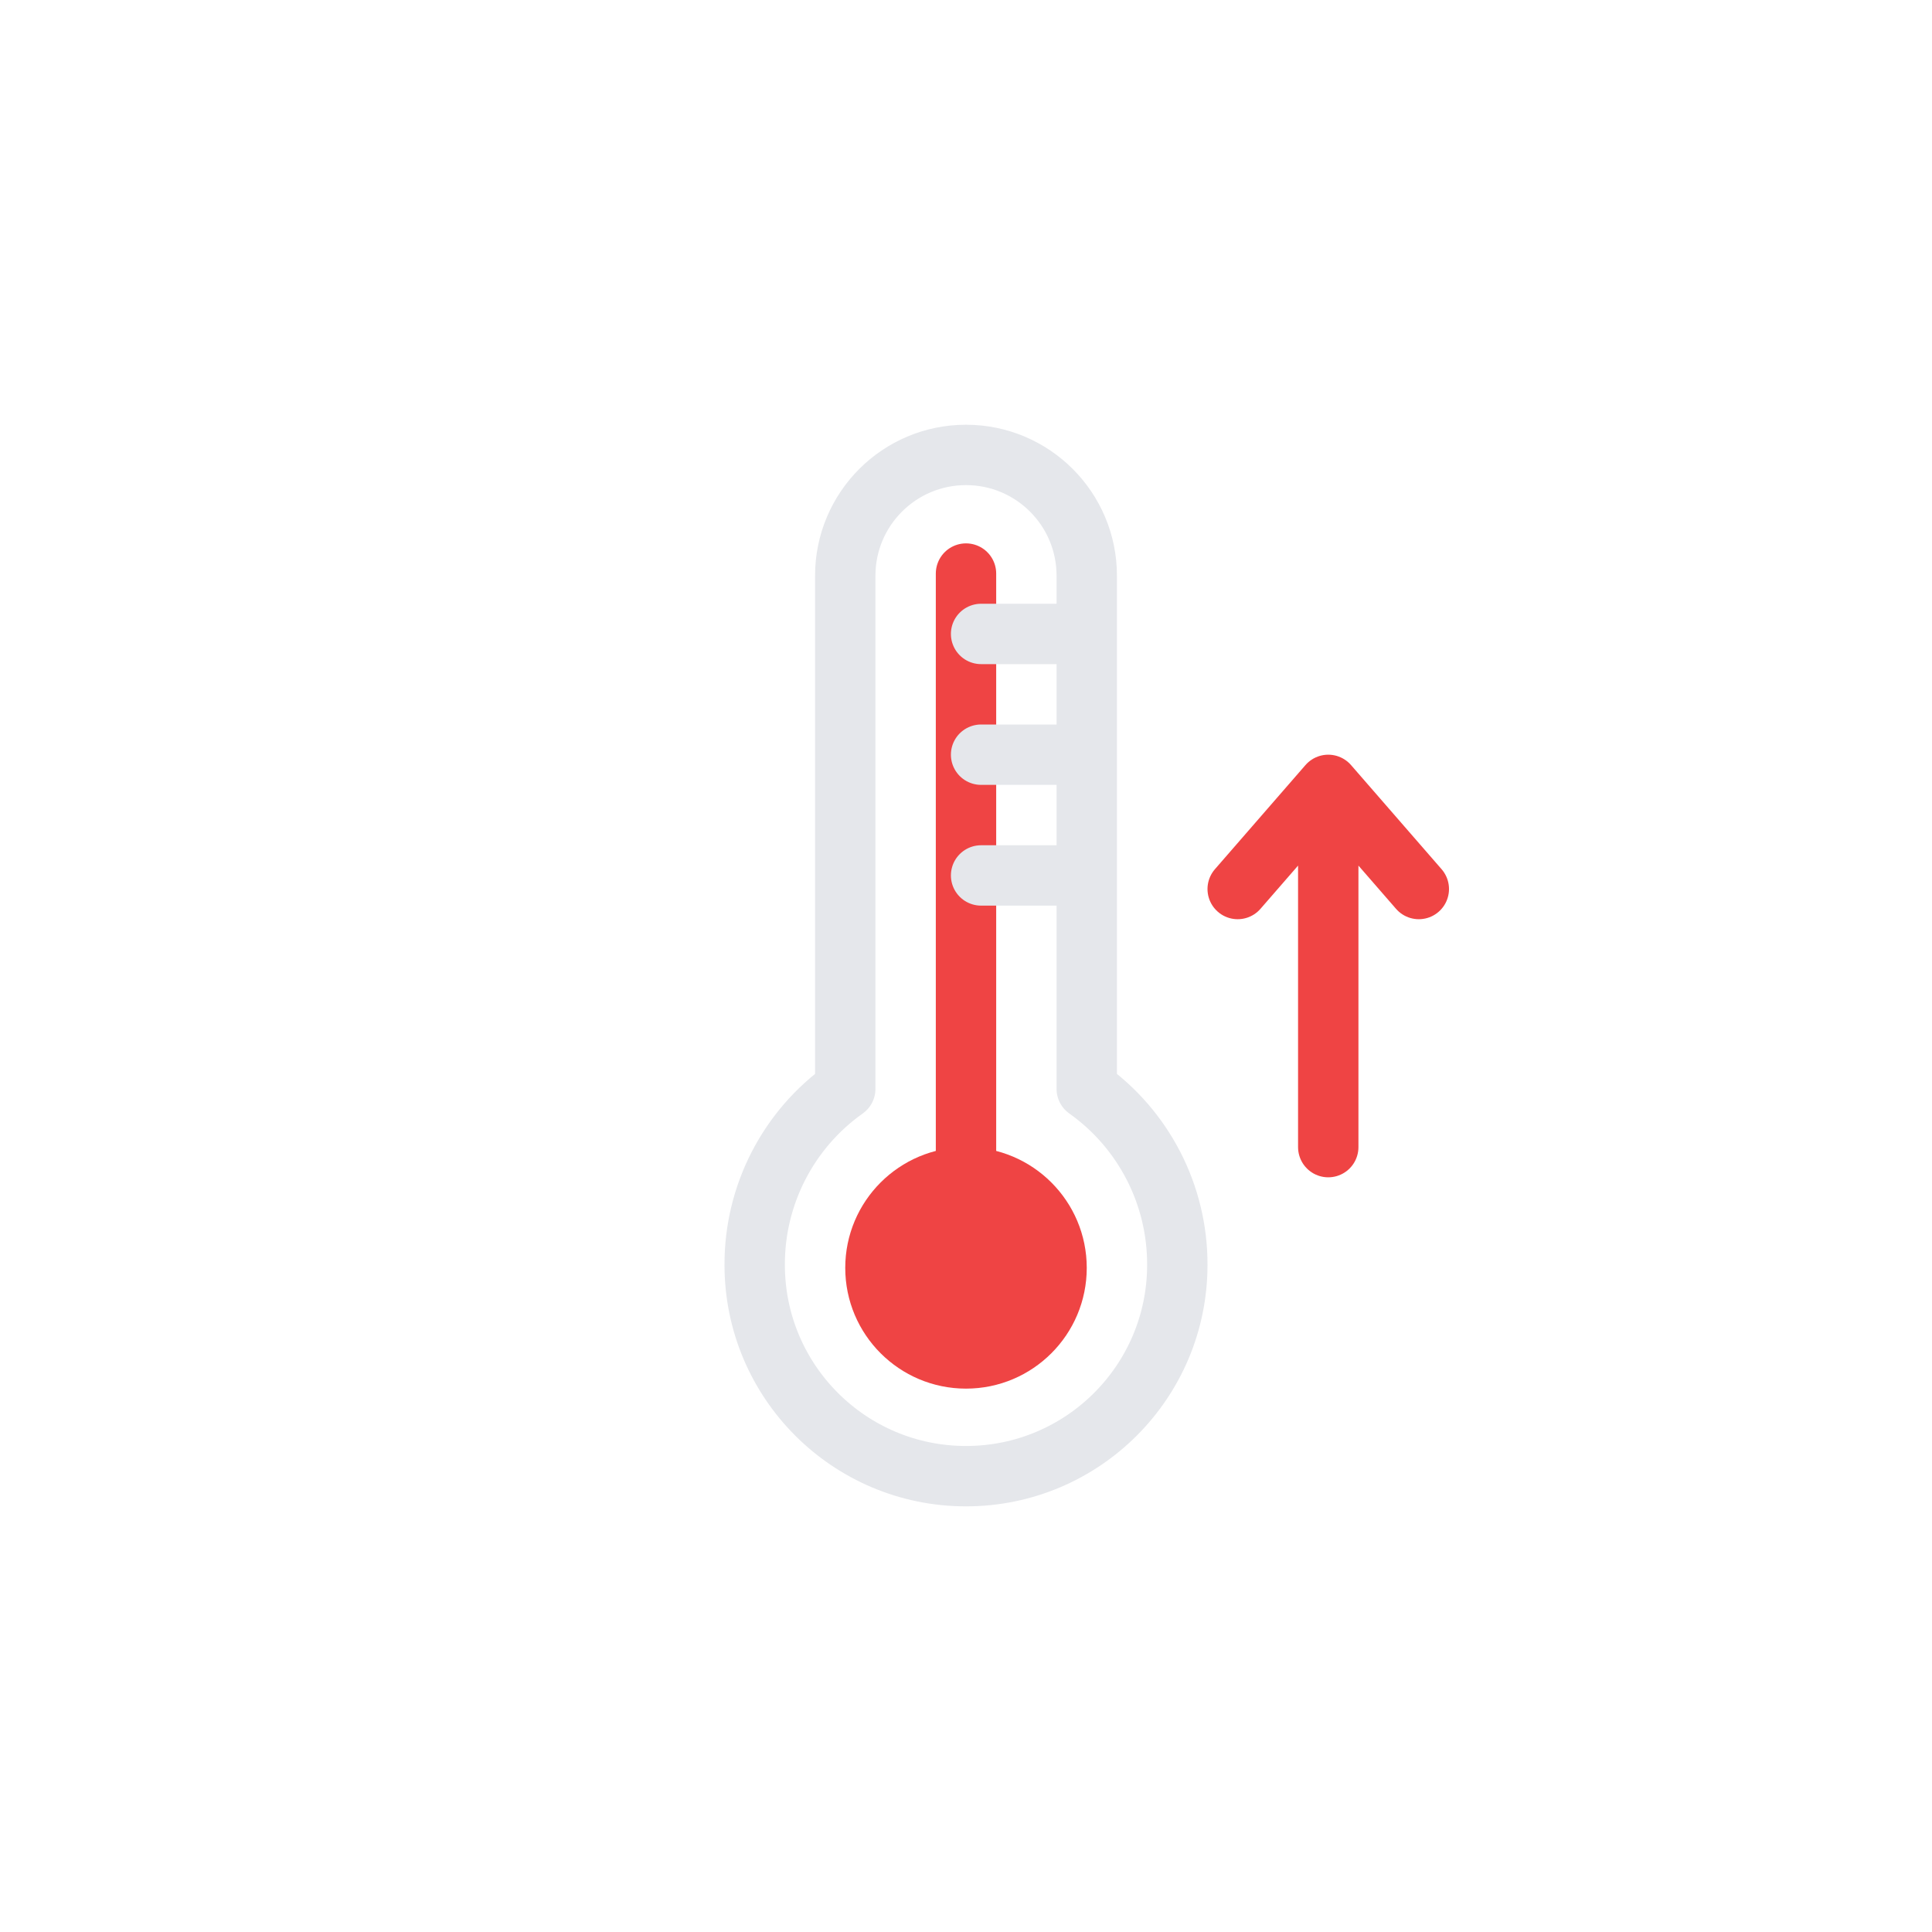
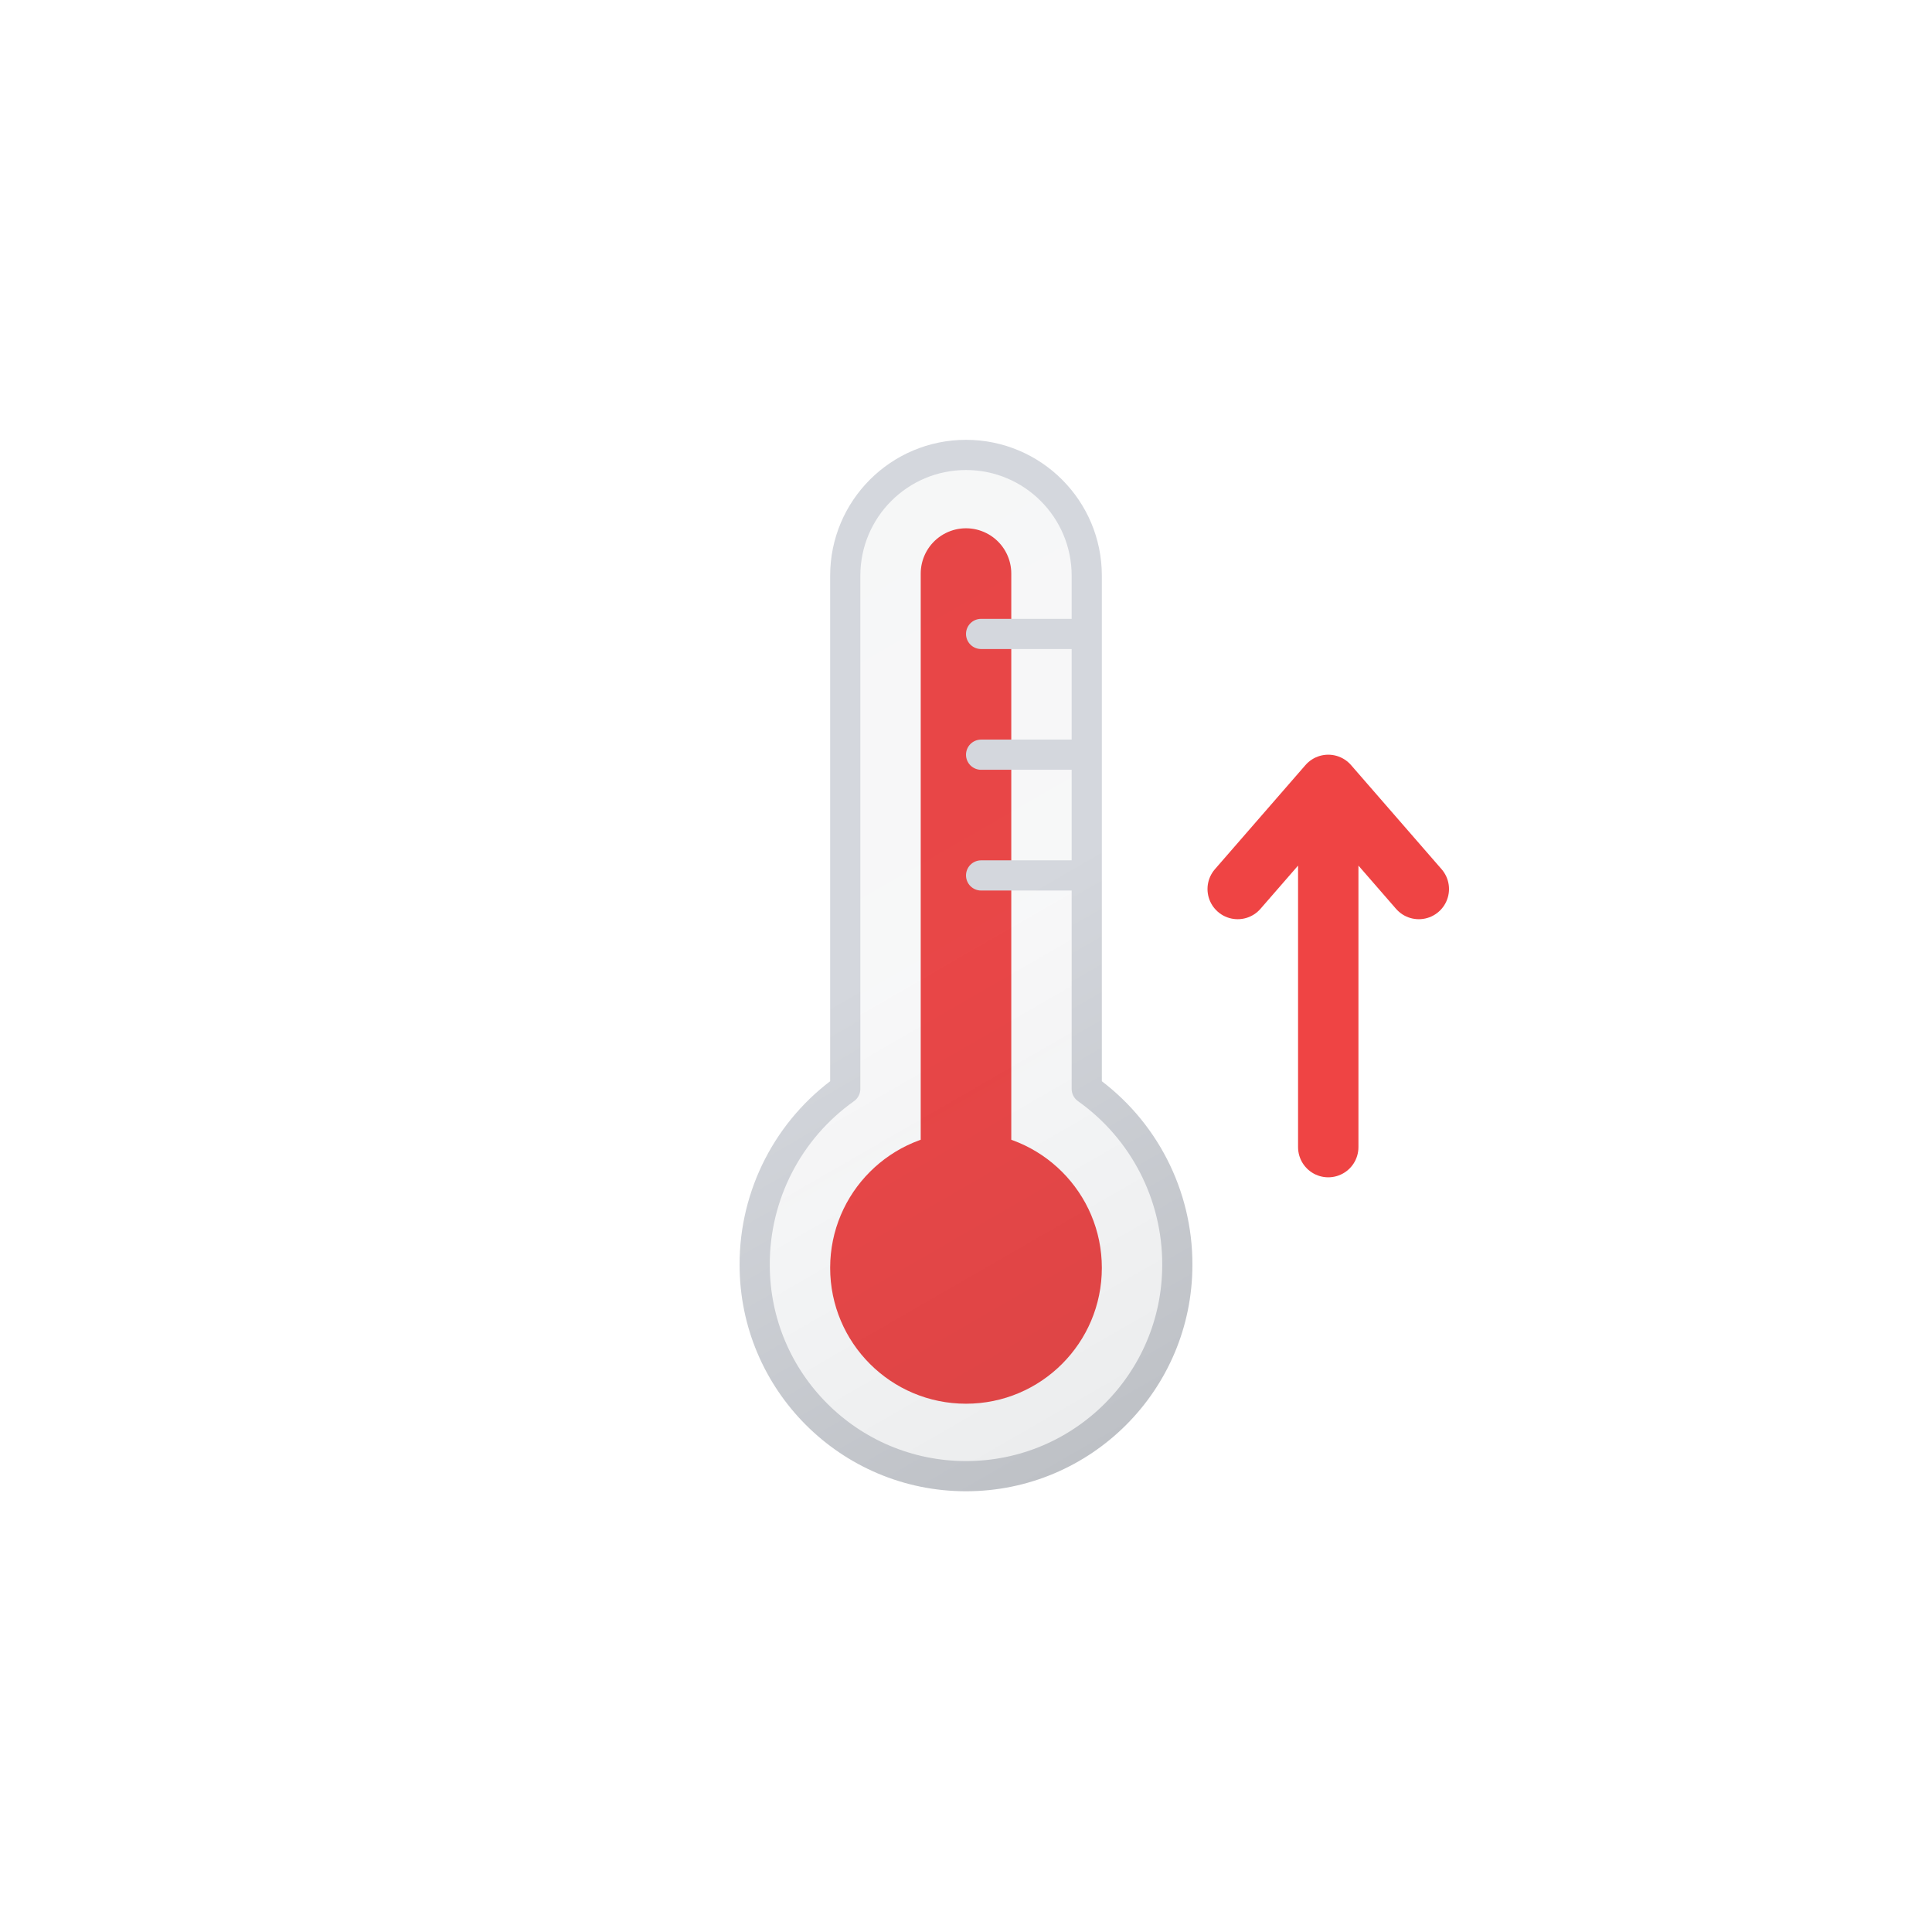
<svg xmlns="http://www.w3.org/2000/svg" viewBox="0 0 64 64">
-   <circle cx="32" cy="42" r="4" fill="#ef4444" />
-   <path fill="none" stroke="#ef4444" stroke-linecap="round" stroke-miterlimit="10" stroke-width="2" d="M32 19v22.5">
+   <defs>
+     <linearGradient id="a" x1="23.73" x2="39.18" y1="19.16" y2="45.93" gradientUnits="userSpaceOnUse">
+       <stop offset="0" stop-color="#515a69" stop-opacity=".05" />
+       <stop offset=".45" stop-color="#6b7280" stop-opacity=".05" />
+       <stop offset="1" stop-color="#384354" stop-opacity=".1" />
+     </linearGradient>
+     <linearGradient id="b" x1="23.48" x2="39.43" y1="18.73" y2="46.36" gradientUnits="userSpaceOnUse">
+       <stop offset="0" stop-color="#d4d7dd" />
+       <stop offset=".45" stop-color="#d4d7dd" />
+       <stop offset="1" stop-color="#bec1c6" />
+     </linearGradient>
+   </defs>
+   <circle cx="32" cy="42" r="4.5" fill="#ef4444" />
+   <path fill="none" stroke="#ef4444" stroke-linecap="round" stroke-miterlimit="10" stroke-width="3" d="M32 19v23">
    <animateTransform attributeName="transform" dur="1s" repeatCount="indefinite" type="translate" values="0 0; 0 1; 0 0" />
  </path>
-   <g>
-     <path fill="none" stroke="#ef4444" stroke-linecap="round" stroke-linejoin="round" stroke-width="2" d="M44 38V26l-3 3.45L44 26l3 3.45" />
+   <path fill="url(#a)" stroke="url(#b)" stroke-linecap="round" stroke-linejoin="round" d="M32.5 29H36m3 12.9a7 7 0 11-14 0 7.12 7.12 0 013-5.83v-17a4 4 0 118 0v17a7.12 7.12 0 013 5.83zM32.5 25H36m-3.5-4H36" />
+   <path fill="none" stroke="#ef4444" stroke-linecap="round" stroke-linejoin="round" stroke-width="2" d="M44 38V26l-3 3.45L44 26l3 3.45">
    <animateTransform attributeName="transform" begin="0s" dur="1.5s" keyTimes="0.0; 0.5; 0.9; 1.0" repeatCount="indefinite" type="translate" values="0 0; 0 0; 0 -6; 0 -6" />
    <animate attributeName="opacity" dur="1.5s" keyTimes="0.0; 0.3; 0.8; 0.9; 1.0" repeatCount="indefinite" values="0; 1; 1; 0; 0" />
-   </g>
-   <path fill="none" stroke="#e5e7eb" stroke-linecap="round" stroke-linejoin="round" stroke-width="2" d="M39 41.9a7 7 0 11-14 0 7.12 7.12 0 013-5.83v-17a4 4 0 118 0v17a7.12 7.12 0 013 5.83zM32.5 25h3m-3-4h3m-3 8h3" />
+   </path>
</svg>
